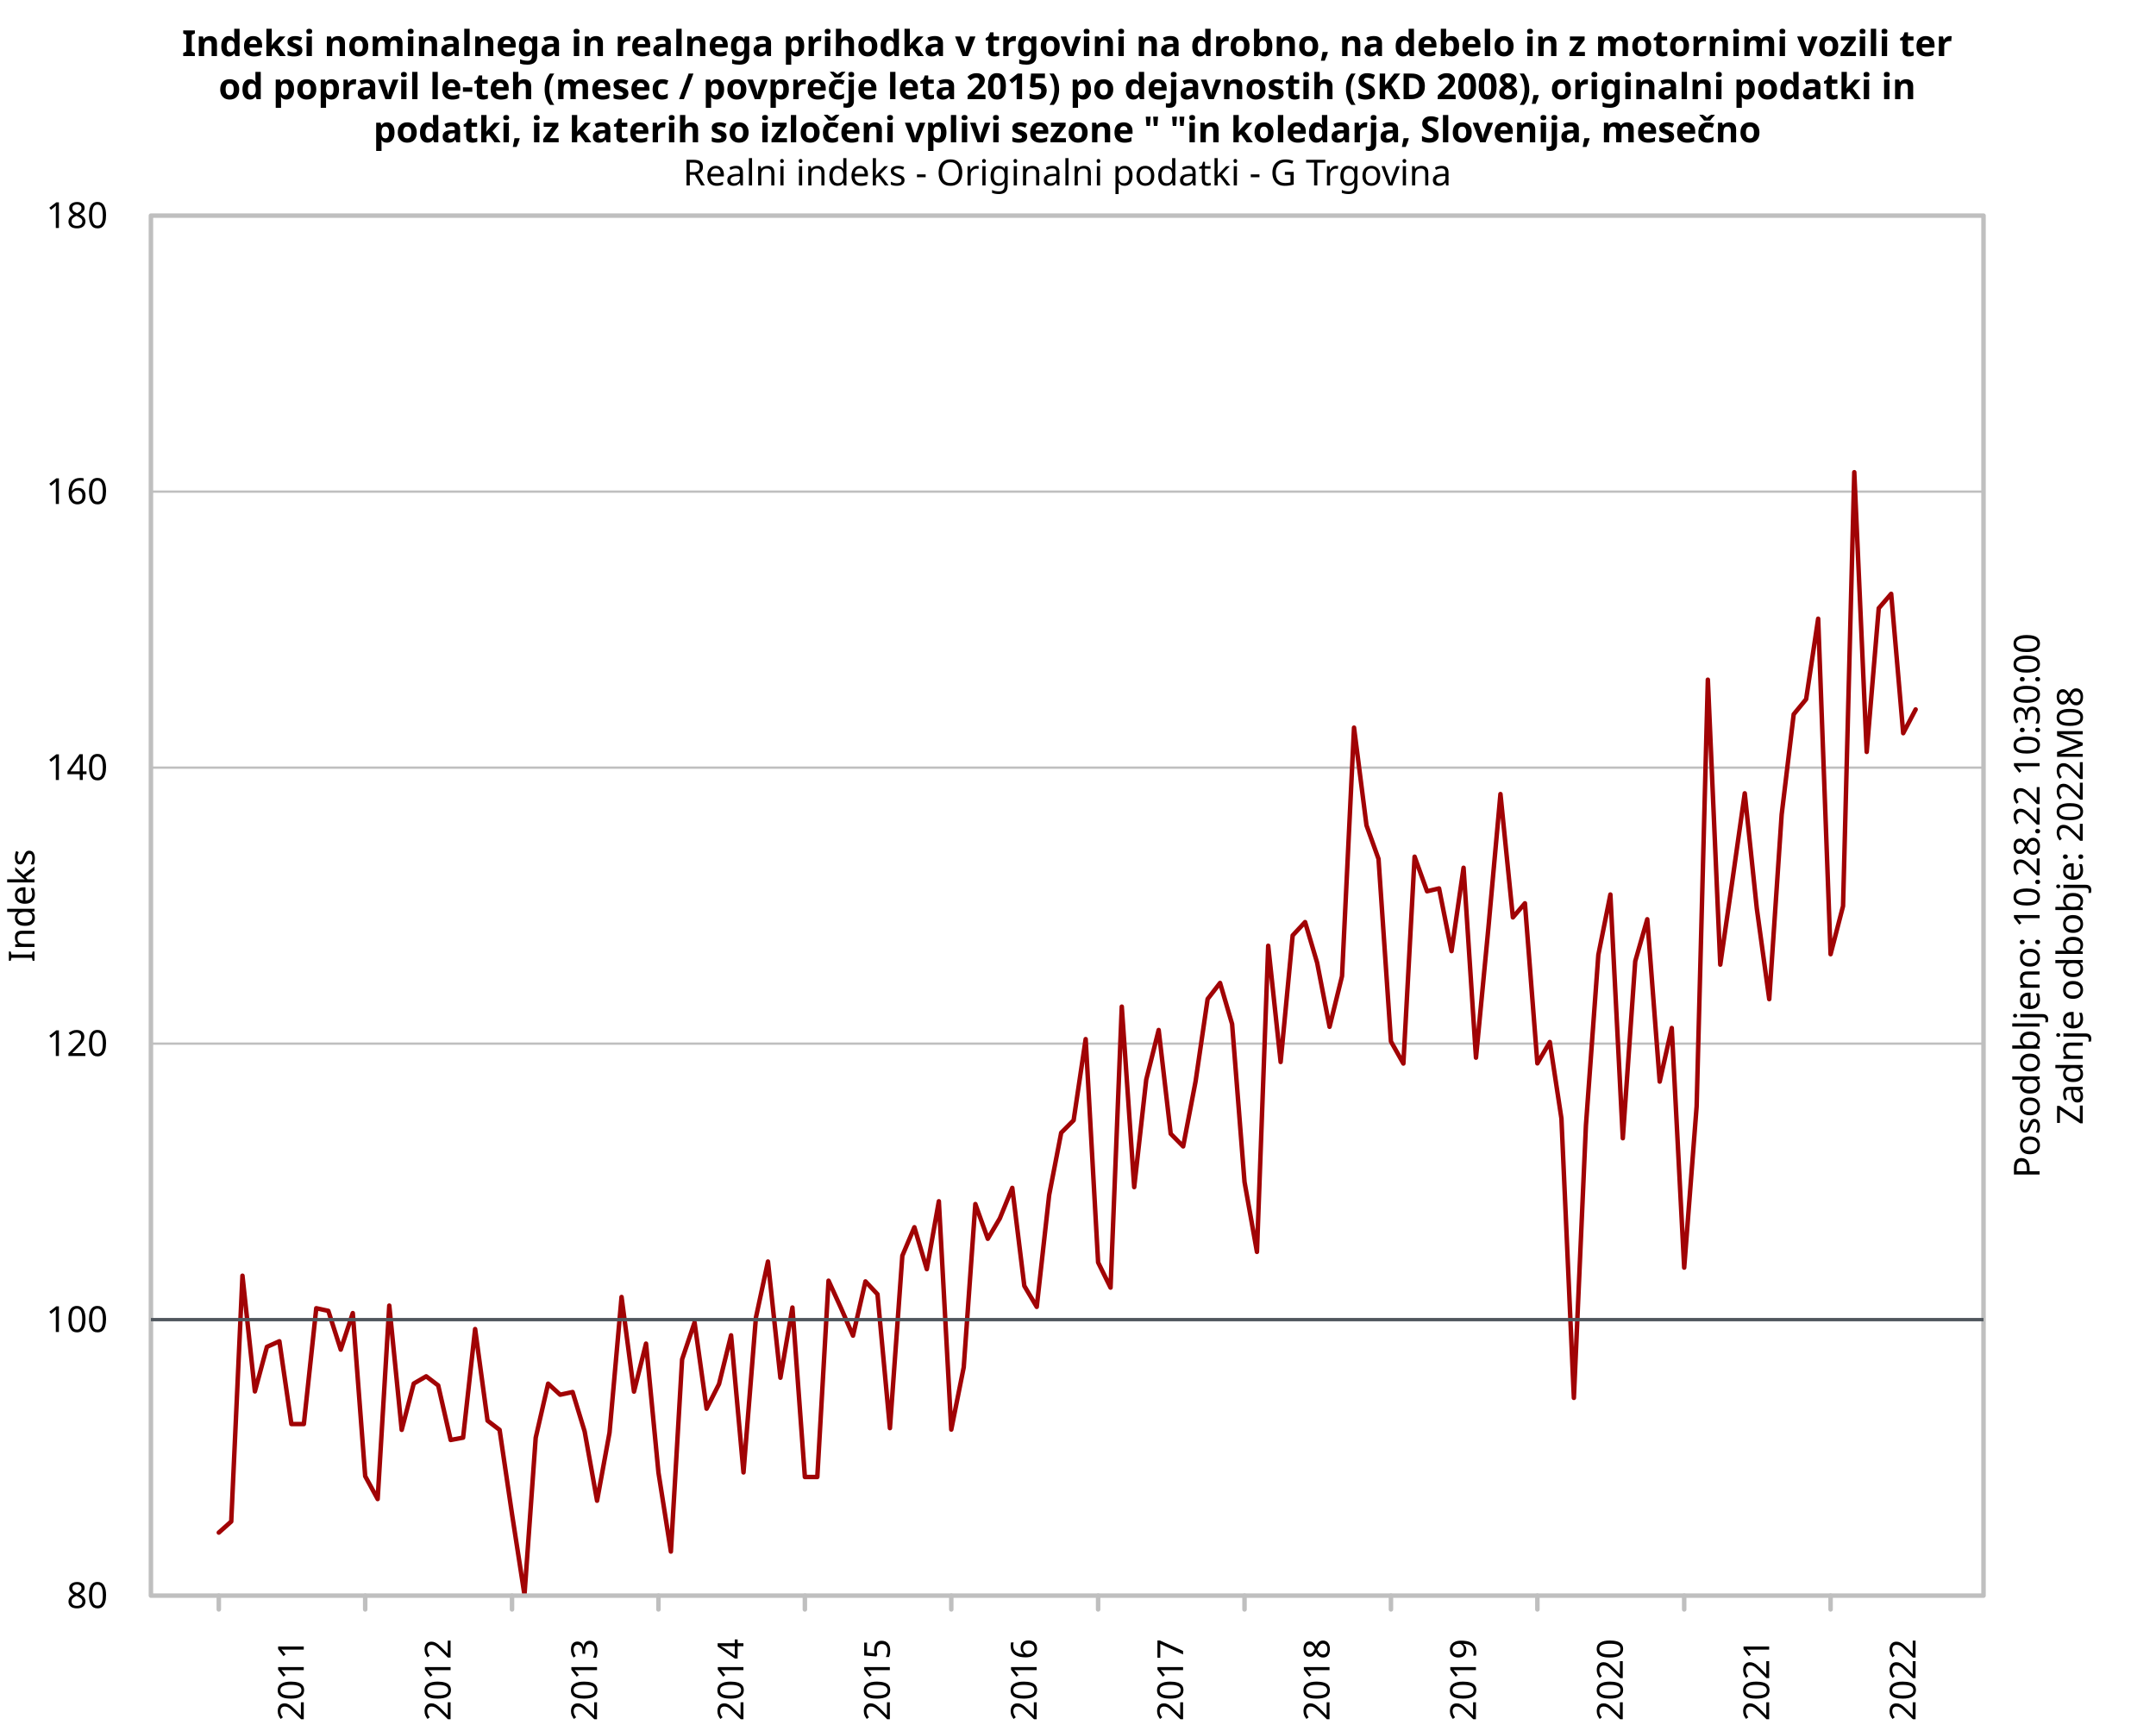
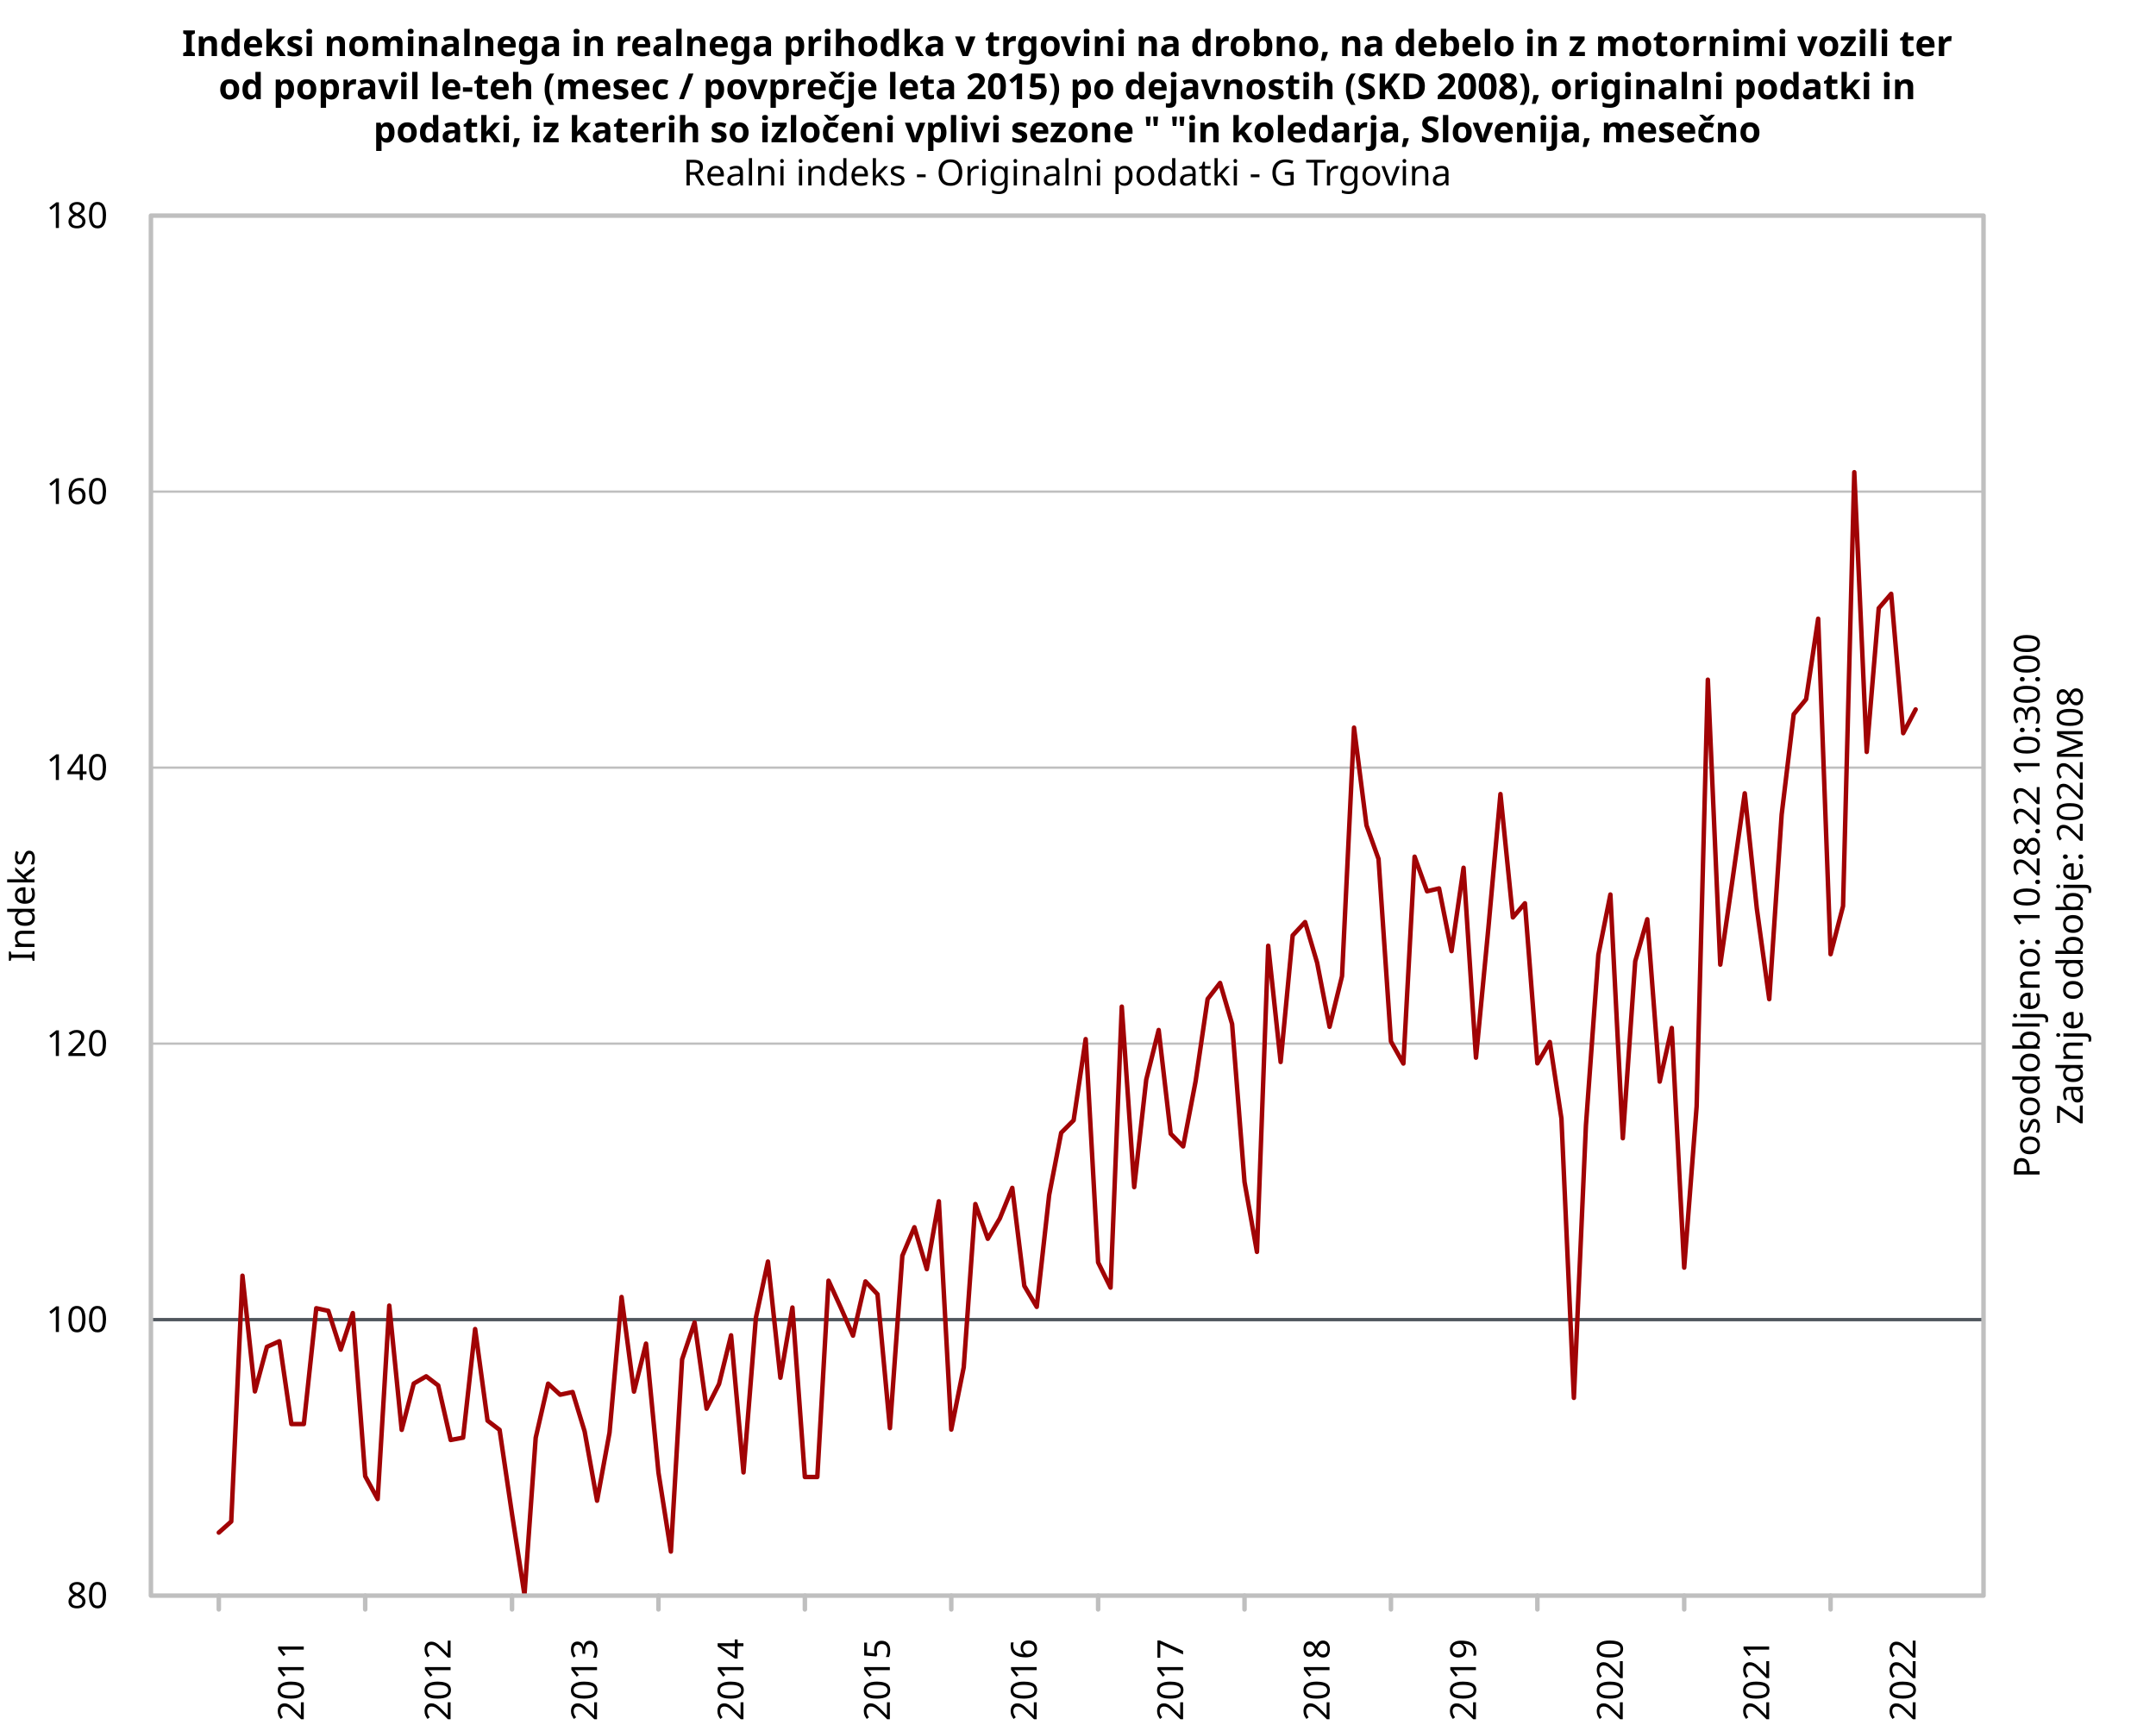
<svg xmlns="http://www.w3.org/2000/svg" class="svglite" data-engine-version="2.0" width="720.00pt" height="576.00pt" viewBox="0 0 720.00 576.00">
  <defs>
    <style type="text/css">
    .svglite line, .svglite polyline, .svglite polygon, .svglite path, .svglite rect, .svglite circle {
      fill: none;
      stroke: #000000;
      stroke-linecap: round;
      stroke-linejoin: round;
      stroke-miterlimit: 10.00;
    }
  </style>
  </defs>
  <rect width="100%" height="100%" style="stroke: none; fill: #FFFFFF;" />
  <defs>
    <clipPath id="cpMC4wMHw3MjAuMDB8MC4wMHw1NzYuMDA=">
      <rect x="0.00" y="0.00" width="720.00" height="576.00" />
    </clipPath>
  </defs>
  <g clip-path="url(#cpMC4wMHw3MjAuMDB8MC4wMHw1NzYuMDA=)">
</g>
  <defs>
    <clipPath id="cpNTAuNDB8NjYyLjQwfDcyLjAwfDUzMi44MA==">
      <rect x="50.40" y="72.00" width="612.00" height="460.80" />
    </clipPath>
  </defs>
  <g clip-path="url(#cpNTAuNDB8NjYyLjQwfDcyLjAwfDUzMi44MA==)">
    <line x1="50.40" y1="532.80" x2="662.40" y2="532.80" style="stroke-width: 0.75; stroke: #BFBFBF;" />
    <line x1="50.40" y1="440.64" x2="662.40" y2="440.64" style="stroke-width: 0.75; stroke: #BFBFBF;" />
    <line x1="50.40" y1="348.48" x2="662.40" y2="348.48" style="stroke-width: 0.75; stroke: #BFBFBF;" />
    <line x1="50.40" y1="256.32" x2="662.40" y2="256.32" style="stroke-width: 0.75; stroke: #BFBFBF;" />
    <line x1="50.40" y1="164.16" x2="662.40" y2="164.16" style="stroke-width: 0.75; stroke: #BFBFBF;" />
    <line x1="50.40" y1="72.00" x2="662.40" y2="72.00" style="stroke-width: 0.75; stroke: #BFBFBF;" />
  </g>
  <g clip-path="url(#cpMC4wMHw3MjAuMDB8MC4wMHw1NzYuMDA=)">
</g>
  <g clip-path="url(#cpNTAuNDB8NjYyLjQwfDcyLjAwfDUzMi44MA==)">
+     <line x1="50.40" y1="440.64" x2="662.40" y2="440.64" style="stroke-width: 1.12; stroke: #50575E;" />
    <polyline points="73.07,511.75 77.22,508.05 80.97,425.98 85.12,464.61 89.14,449.73 93.30,447.87 97.31,475.50 101.47,475.51 105.62,436.84 109.64,437.71 113.79,450.65 117.81,438.46 121.96,492.92 126.12,500.55 130.00,435.96 134.15,477.45 138.17,461.99 142.33,459.57 146.34,462.62 150.50,480.83 154.65,480.05 158.67,443.79 162.82,474.38 166.84,477.45 170.99,505.58 175.15,532.52 178.90,480.08 183.05,462.02 187.07,465.71 191.22,464.82 195.24,477.97 199.39,501.11 203.55,478.39 207.57,433.08 211.72,464.68 215.74,448.65 219.89,491.68 224.04,518.08 227.79,453.92 231.95,441.59 235.97,470.38 240.12,462.15 244.14,445.88 248.29,491.66 252.44,439.96 256.46,421.25 260.62,460.04 264.63,436.60 268.79,493.19 272.94,493.19 276.69,427.64 280.84,436.74 284.86,445.99 289.02,427.88 293.04,432.16 297.19,476.87 301.34,419.31 305.36,409.79 309.51,423.79 313.53,401.12 317.68,477.35 321.84,456.55 325.72,402.05 329.88,413.65 333.89,406.85 338.05,396.65 342.07,429.37 346.22,436.38 350.37,399.02 354.39,378.24 358.54,374.07 362.56,346.97 366.72,421.54 370.87,429.95 374.62,336.13 378.77,396.39 382.79,360.48 386.94,343.93 390.96,378.57 395.12,382.80 399.27,361.08 403.29,333.58 407.44,328.22 411.46,341.93 415.61,394.67 419.76,418.02 423.52,315.80 427.67,354.61 431.69,312.36 435.84,307.90 439.86,321.48 444.01,342.86 448.17,325.97 452.18,242.97 456.34,275.59 460.36,286.81 464.51,347.76 468.66,355.13 472.41,286.06 476.57,297.61 480.58,296.66 484.74,317.59 488.76,289.76 492.91,353.17 497.06,309.75 501.08,265.15 505.23,306.33 509.25,301.62 513.41,355.07 517.56,347.94 521.44,373.46 525.60,466.76 529.62,375.83 533.77,318.83 537.79,298.69 541.94,380.07 546.09,320.97 550.11,306.95 554.26,361.16 558.28,343.26 562.44,423.27 566.59,369.50 570.34,226.96 574.49,322.10 578.51,294.19 582.66,264.90 586.68,303.29 590.84,333.63 594.99,271.97 599.01,238.51 603.16,233.47 607.18,206.59 611.33,318.62 615.49,302.56 619.24,157.68 623.39,251.07 627.41,203.10 631.56,198.28 635.58,244.82 639.73,236.89 " style="stroke-width: 1.50; stroke: #A10305;" />
  </g>
  <g clip-path="url(#cpMC4wMHw3MjAuMDB8MC4wMHw1NzYuMDA=)">
    <line x1="73.07" y1="532.80" x2="73.07" y2="537.41" style="stroke-width: 1.50; stroke: #BFBFBF;" />
    <line x1="121.96" y1="532.80" x2="121.96" y2="537.41" style="stroke-width: 1.50; stroke: #BFBFBF;" />
    <line x1="170.99" y1="532.80" x2="170.99" y2="537.41" style="stroke-width: 1.50; stroke: #BFBFBF;" />
    <line x1="219.89" y1="532.80" x2="219.89" y2="537.41" style="stroke-width: 1.50; stroke: #BFBFBF;" />
    <line x1="268.79" y1="532.80" x2="268.79" y2="537.41" style="stroke-width: 1.50; stroke: #BFBFBF;" />
    <line x1="317.68" y1="532.80" x2="317.68" y2="537.41" style="stroke-width: 1.50; stroke: #BFBFBF;" />
    <line x1="366.72" y1="532.80" x2="366.72" y2="537.41" style="stroke-width: 1.50; stroke: #BFBFBF;" />
    <line x1="415.61" y1="532.80" x2="415.61" y2="537.41" style="stroke-width: 1.50; stroke: #BFBFBF;" />
    <line x1="464.51" y1="532.80" x2="464.51" y2="537.41" style="stroke-width: 1.50; stroke: #BFBFBF;" />
    <line x1="513.41" y1="532.80" x2="513.41" y2="537.41" style="stroke-width: 1.50; stroke: #BFBFBF;" />
    <line x1="562.44" y1="532.80" x2="562.44" y2="537.41" style="stroke-width: 1.50; stroke: #BFBFBF;" />
    <line x1="611.33" y1="532.80" x2="611.33" y2="537.41" style="stroke-width: 1.50; stroke: #BFBFBF;" />
    <text transform="translate(101.44,547.20) rotate(-90)" text-anchor="end" style="font-size: 12.00px; font-family: sans;" textLength="26.70px" lengthAdjust="spacingAndGlyphs">2011</text>
    <text transform="translate(150.47,547.20) rotate(-90)" text-anchor="end" style="font-size: 12.00px; font-family: sans;" textLength="26.70px" lengthAdjust="spacingAndGlyphs">2012</text>
    <text transform="translate(199.37,547.20) rotate(-90)" text-anchor="end" style="font-size: 12.00px; font-family: sans;" textLength="26.70px" lengthAdjust="spacingAndGlyphs">2013</text>
    <text transform="translate(248.27,547.20) rotate(-90)" text-anchor="end" style="font-size: 12.00px; font-family: sans;" textLength="26.70px" lengthAdjust="spacingAndGlyphs">2014</text>
    <text transform="translate(297.16,547.20) rotate(-90)" text-anchor="end" style="font-size: 12.00px; font-family: sans;" textLength="26.70px" lengthAdjust="spacingAndGlyphs">2015</text>
    <text transform="translate(346.20,547.20) rotate(-90)" text-anchor="end" style="font-size: 12.00px; font-family: sans;" textLength="26.70px" lengthAdjust="spacingAndGlyphs">2016</text>
    <text transform="translate(395.09,547.20) rotate(-90)" text-anchor="end" style="font-size: 12.00px; font-family: sans;" textLength="26.70px" lengthAdjust="spacingAndGlyphs">2017</text>
    <text transform="translate(443.99,547.20) rotate(-90)" text-anchor="end" style="font-size: 12.00px; font-family: sans;" textLength="26.70px" lengthAdjust="spacingAndGlyphs">2018</text>
    <text transform="translate(492.89,547.20) rotate(-90)" text-anchor="end" style="font-size: 12.00px; font-family: sans;" textLength="26.70px" lengthAdjust="spacingAndGlyphs">2019</text>
    <text transform="translate(541.92,547.20) rotate(-90)" text-anchor="end" style="font-size: 12.00px; font-family: sans;" textLength="26.70px" lengthAdjust="spacingAndGlyphs">2020</text>
    <text transform="translate(590.81,547.20) rotate(-90)" text-anchor="end" style="font-size: 12.00px; font-family: sans;" textLength="26.70px" lengthAdjust="spacingAndGlyphs">2021</text>
    <text transform="translate(639.71,547.20) rotate(-90)" text-anchor="end" style="font-size: 12.00px; font-family: sans;" textLength="26.70px" lengthAdjust="spacingAndGlyphs">2022</text>
    <text x="36.00" y="536.93" text-anchor="end" style="font-size: 12.00px; font-family: sans;" textLength="13.35px" lengthAdjust="spacingAndGlyphs">80</text>
    <text x="36.00" y="444.77" text-anchor="end" style="font-size: 12.00px; font-family: sans;" textLength="20.02px" lengthAdjust="spacingAndGlyphs">100</text>
    <text x="36.00" y="352.61" text-anchor="end" style="font-size: 12.00px; font-family: sans;" textLength="20.02px" lengthAdjust="spacingAndGlyphs">120</text>
    <text x="36.00" y="260.45" text-anchor="end" style="font-size: 12.00px; font-family: sans;" textLength="20.02px" lengthAdjust="spacingAndGlyphs">140</text>
    <text x="36.00" y="168.29" text-anchor="end" style="font-size: 12.00px; font-family: sans;" textLength="20.02px" lengthAdjust="spacingAndGlyphs">160</text>
    <text x="36.00" y="76.13" text-anchor="end" style="font-size: 12.00px; font-family: sans;" textLength="20.02px" lengthAdjust="spacingAndGlyphs">180</text>
    <polygon points="50.40,532.80 662.40,532.80 662.40,72.00 50.40,72.00 " style="stroke-width: 1.50; stroke: #BFBFBF; fill: none;" />
    <text x="356.40" y="18.72" text-anchor="middle" style="font-size: 12.00px; font-weight: bold; font-family: sans;" textLength="515.67px" lengthAdjust="spacingAndGlyphs">Indeksi nominalnega in realnega prihodka v trgovini na drobno, na debelo in z motornimi vozili ter</text>
    <text x="356.40" y="33.12" text-anchor="middle" style="font-size: 12.00px; font-weight: bold; font-family: sans;" textLength="509.67px" lengthAdjust="spacingAndGlyphs">od popravil le-teh (mesec / povprečje leta 2015) po dejavnostih (SKD 2008), originalni podatki in</text>
    <text x="356.40" y="47.52" text-anchor="middle" style="font-size: 12.00px; font-weight: bold; font-family: sans;" textLength="412.12px" lengthAdjust="spacingAndGlyphs">podatki, iz katerih so izločeni vplivi sezone " "in koledarja, Slovenija, mesečno</text>
    <text x="356.40" y="61.92" text-anchor="middle" style="font-size: 12.00px; font-family: sans;" textLength="245.46px" lengthAdjust="spacingAndGlyphs">Realni indeks - Originalni podatki - G Trgovina</text>
    <text transform="translate(11.52,302.40) rotate(-90)" text-anchor="middle" style="font-size: 12.00px; font-family: sans;" textLength="35.37px" lengthAdjust="spacingAndGlyphs">Indeks</text>
    <text transform="translate(681.12,302.40) rotate(-90)" text-anchor="middle" style="font-size: 12.00px; font-family: sans;" textLength="176.16px" lengthAdjust="spacingAndGlyphs">Posodobljeno: 10.28.22 10:30:00</text>
    <text transform="translate(695.52,302.40) rotate(-90)" text-anchor="middle" style="font-size: 12.00px; font-family: sans;" textLength="139.45px" lengthAdjust="spacingAndGlyphs">Zadnje odbobje: 2022M08</text>
  </g>
-   <g clip-path="url(#cpNTAuNDB8NjYyLjQwfDcyLjAwfDUzMi44MA==)">
-     <line x1="50.40" y1="440.64" x2="662.40" y2="440.64" style="stroke-width: 1.12; stroke: #50575E;" />
-   </g>
</svg>
